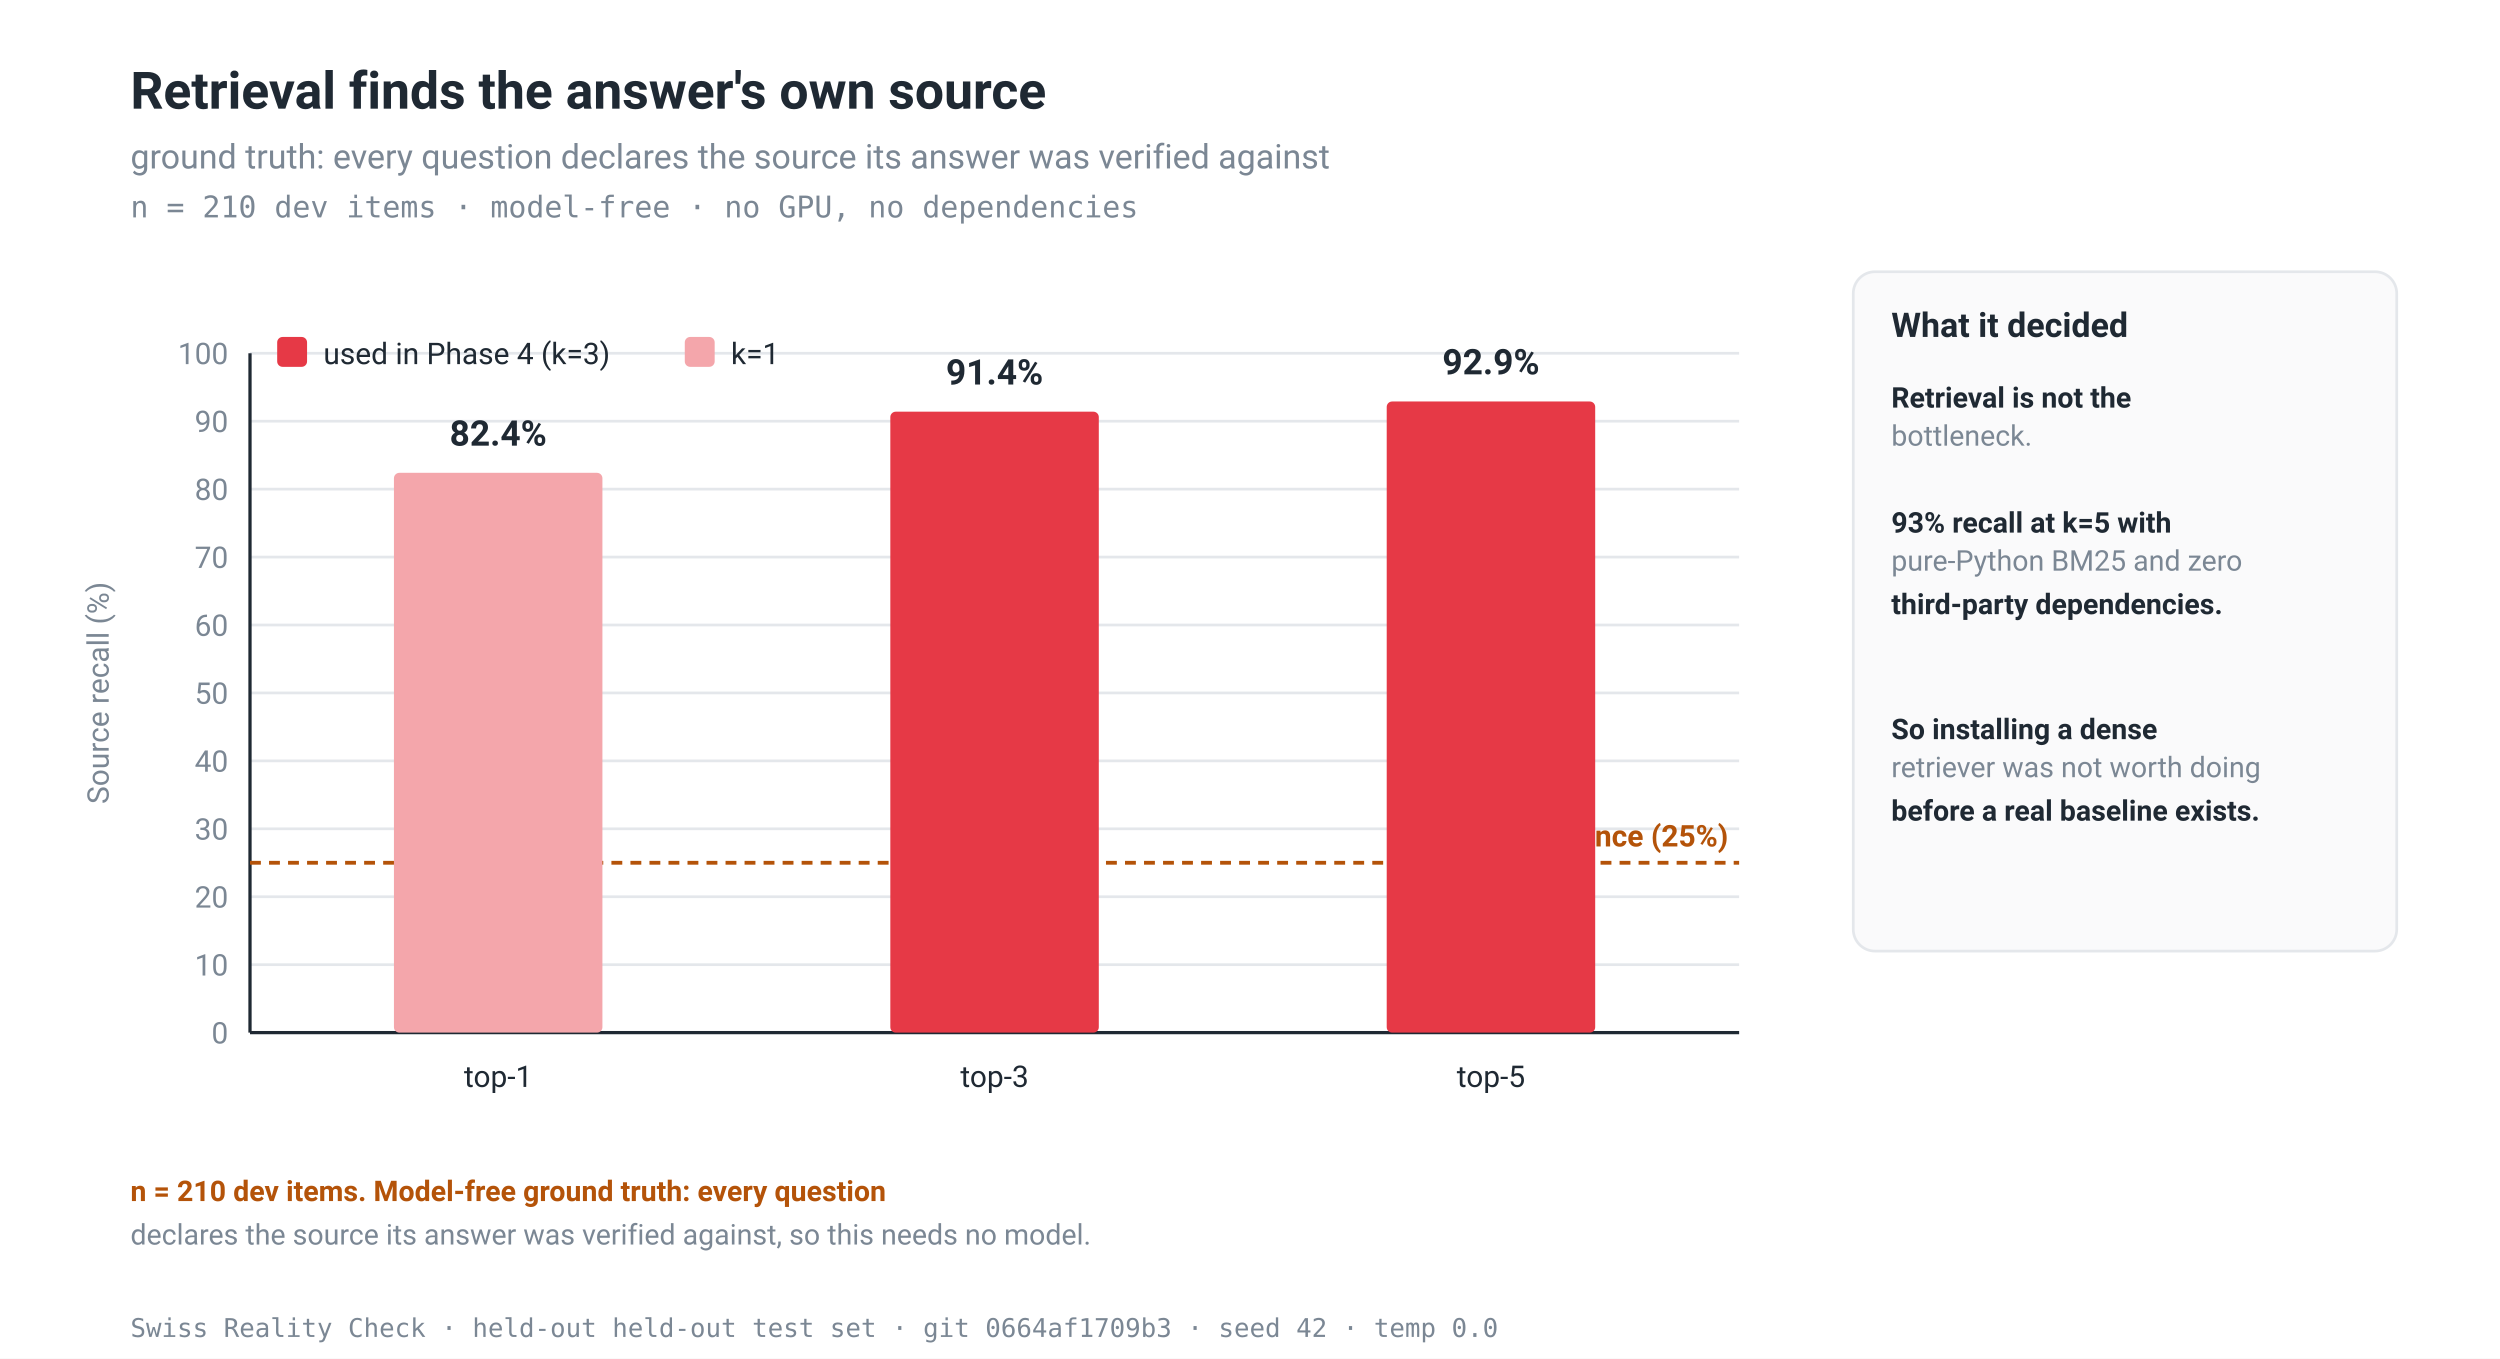
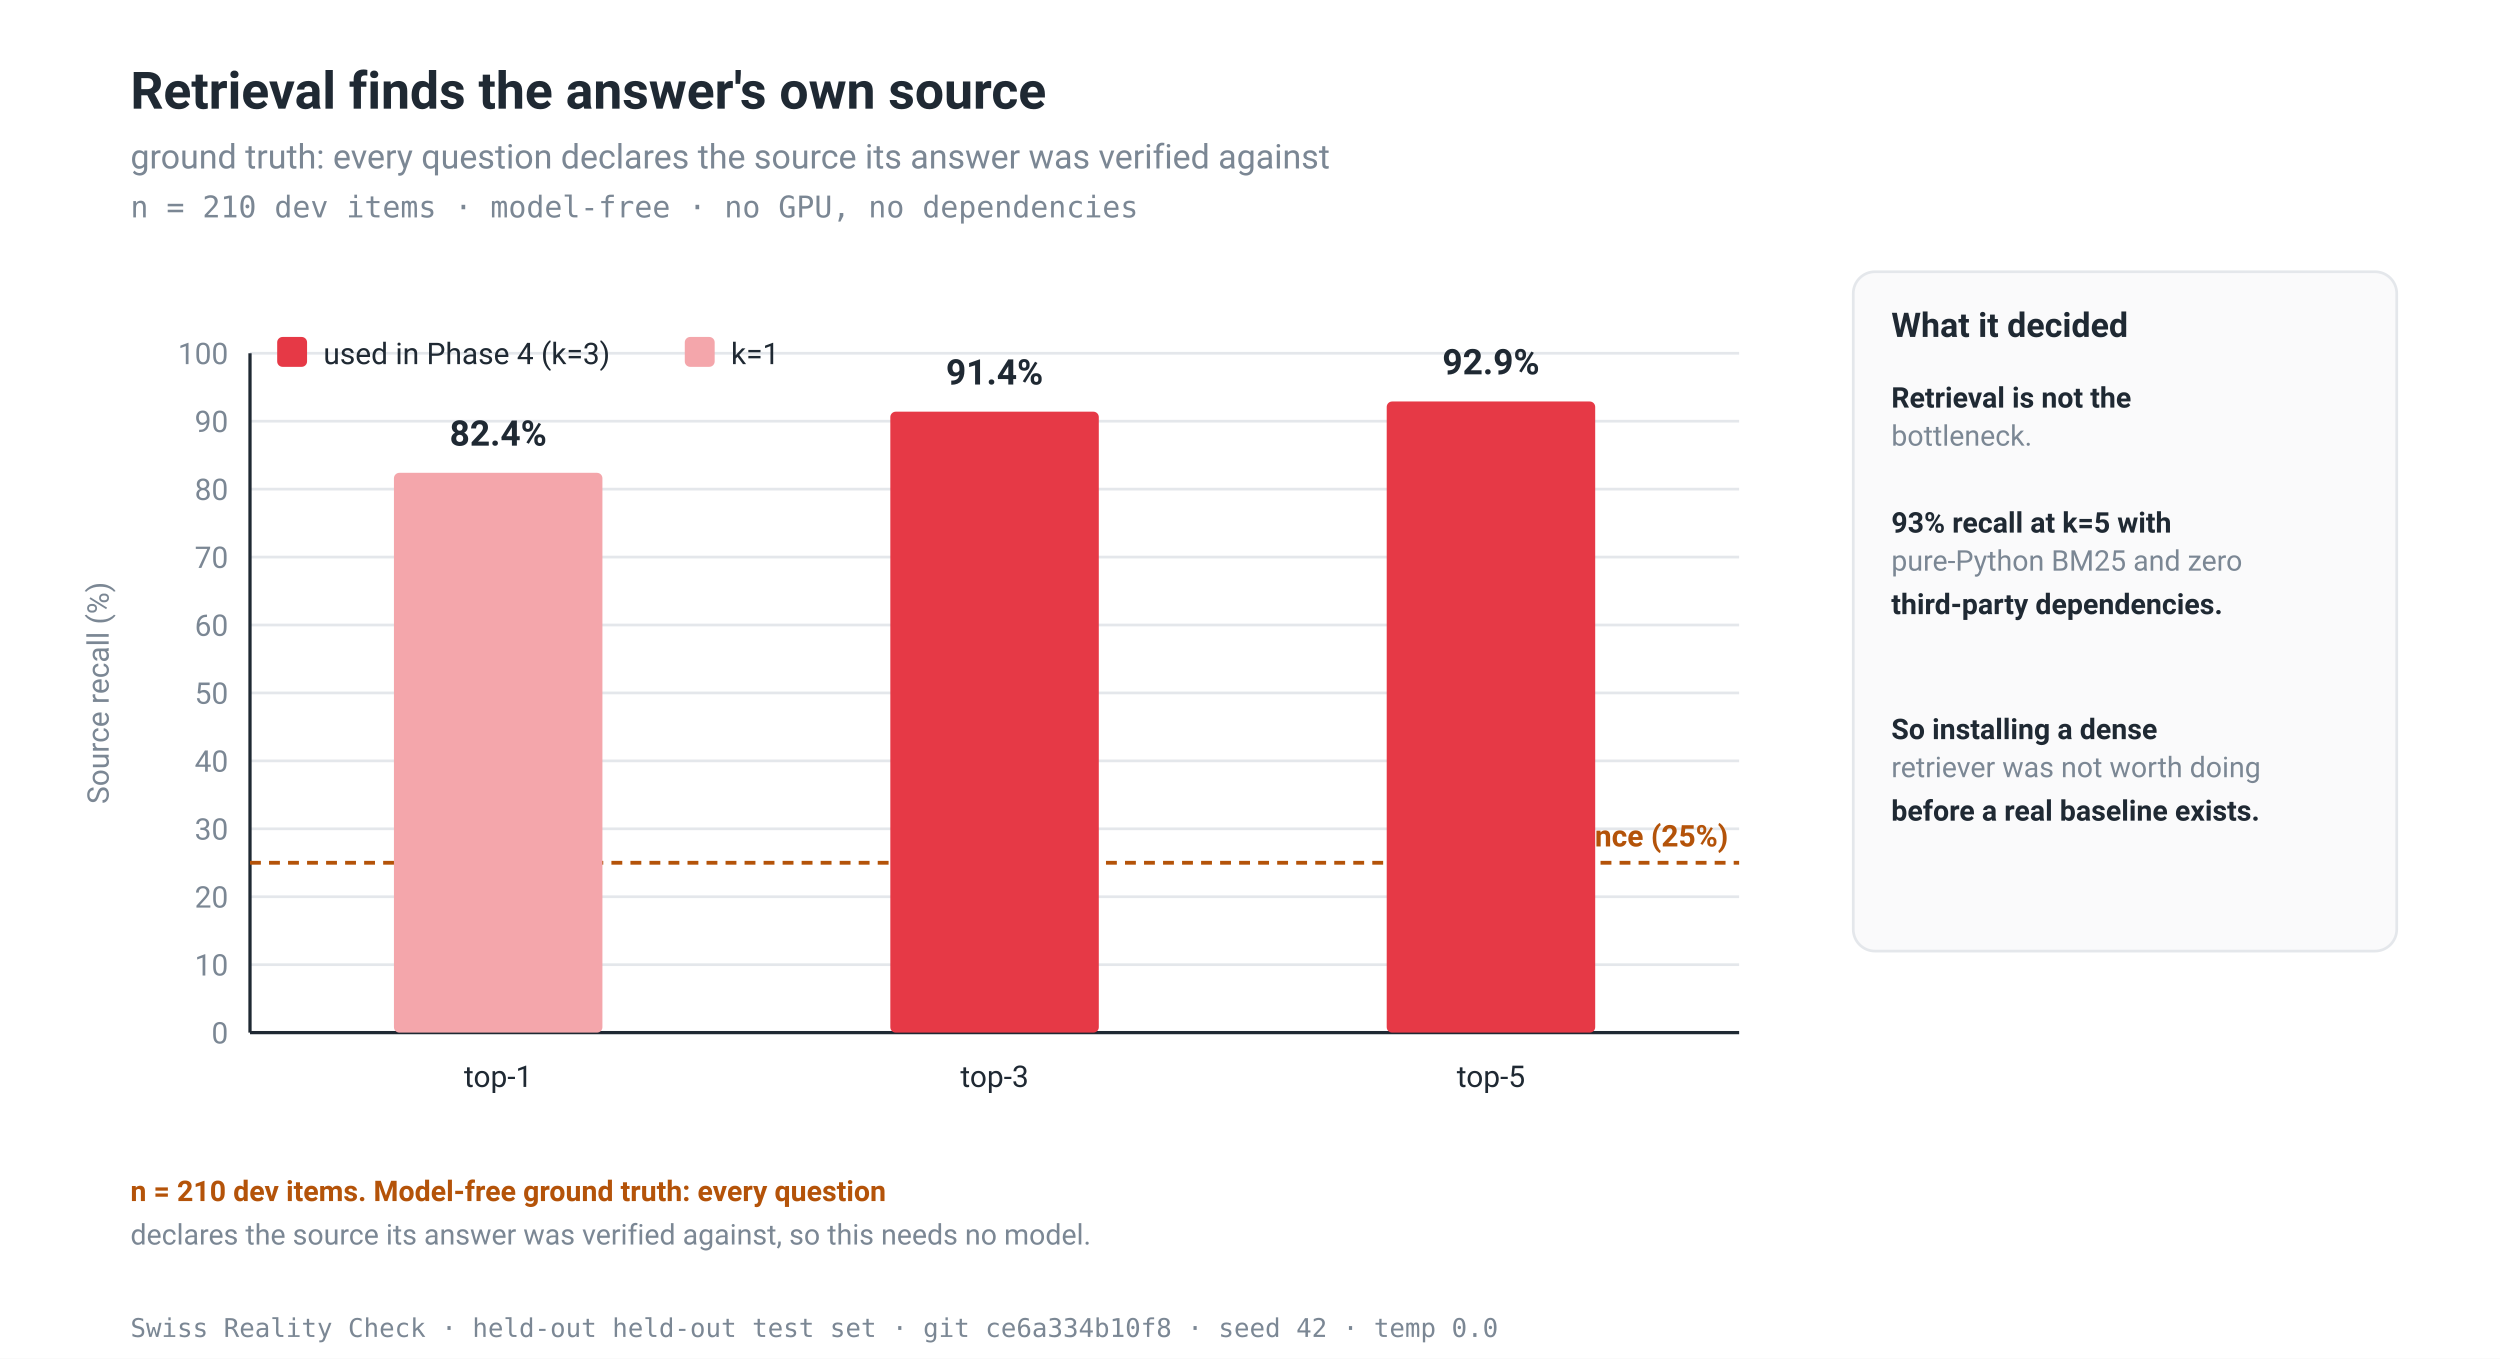
<svg xmlns="http://www.w3.org/2000/svg" width="920" height="500" viewBox="0 0 920 500" role="img" aria-labelledby="t" font-family="ui-sans-serif, -apple-system, 'Segoe UI', Roboto, 'Helvetica Neue', Arial, sans-serif">
  <rect width="920" height="500" fill="#FFFFFF" />
  <text x="48.00" y="40.00" font-family="ui-sans-serif, -apple-system, 'Segoe UI', Roboto, 'Helvetica Neue', Arial, sans-serif" font-size="19" fill="#1F2933" font-weight="bold" text-anchor="start" opacity="1.0" font-style="">Retrieval finds the answer's own source</text>
  <text x="48.00" y="62.00" font-family="ui-sans-serif, -apple-system, 'Segoe UI', Roboto, 'Helvetica Neue', Arial, sans-serif" font-size="12.5" fill="#7B8794" font-weight="normal" text-anchor="start" opacity="1.0" font-style="">ground truth: every question declares the source its answer was verified against</text>
  <text x="48.00" y="80.00" font-family="ui-monospace, SFMono-Regular, Menlo, Consolas, monospace" font-size="11" fill="#7B8794" font-weight="normal" text-anchor="start" opacity="1.0" font-style="">n = 210 dev items · model-free · no GPU, no dependencies</text>
  <line x1="92.00" y1="380.00" x2="640.00" y2="380.00" stroke="#E4E7EB" stroke-width="1" stroke-linecap="butt" />
  <text x="84.00" y="384.00" font-family="ui-sans-serif, -apple-system, 'Segoe UI', Roboto, 'Helvetica Neue', Arial, sans-serif" font-size="11" fill="#7B8794" font-weight="normal" text-anchor="end" opacity="1.0" font-style="">0</text>
  <line x1="92.00" y1="355.00" x2="640.00" y2="355.00" stroke="#E4E7EB" stroke-width="1" stroke-linecap="butt" />
  <text x="84.00" y="359.00" font-family="ui-sans-serif, -apple-system, 'Segoe UI', Roboto, 'Helvetica Neue', Arial, sans-serif" font-size="11" fill="#7B8794" font-weight="normal" text-anchor="end" opacity="1.0" font-style="">10</text>
  <line x1="92.00" y1="330.00" x2="640.00" y2="330.00" stroke="#E4E7EB" stroke-width="1" stroke-linecap="butt" />
  <text x="84.00" y="334.00" font-family="ui-sans-serif, -apple-system, 'Segoe UI', Roboto, 'Helvetica Neue', Arial, sans-serif" font-size="11" fill="#7B8794" font-weight="normal" text-anchor="end" opacity="1.0" font-style="">20</text>
  <line x1="92.00" y1="305.00" x2="640.00" y2="305.00" stroke="#E4E7EB" stroke-width="1" stroke-linecap="butt" />
  <text x="84.00" y="309.00" font-family="ui-sans-serif, -apple-system, 'Segoe UI', Roboto, 'Helvetica Neue', Arial, sans-serif" font-size="11" fill="#7B8794" font-weight="normal" text-anchor="end" opacity="1.0" font-style="">30</text>
  <line x1="92.00" y1="280.00" x2="640.00" y2="280.00" stroke="#E4E7EB" stroke-width="1" stroke-linecap="butt" />
  <text x="84.00" y="284.00" font-family="ui-sans-serif, -apple-system, 'Segoe UI', Roboto, 'Helvetica Neue', Arial, sans-serif" font-size="11" fill="#7B8794" font-weight="normal" text-anchor="end" opacity="1.0" font-style="">40</text>
  <line x1="92.00" y1="255.00" x2="640.00" y2="255.00" stroke="#E4E7EB" stroke-width="1" stroke-linecap="butt" />
  <text x="84.00" y="259.00" font-family="ui-sans-serif, -apple-system, 'Segoe UI', Roboto, 'Helvetica Neue', Arial, sans-serif" font-size="11" fill="#7B8794" font-weight="normal" text-anchor="end" opacity="1.0" font-style="">50</text>
  <line x1="92.00" y1="230.00" x2="640.00" y2="230.00" stroke="#E4E7EB" stroke-width="1" stroke-linecap="butt" />
  <text x="84.00" y="234.00" font-family="ui-sans-serif, -apple-system, 'Segoe UI', Roboto, 'Helvetica Neue', Arial, sans-serif" font-size="11" fill="#7B8794" font-weight="normal" text-anchor="end" opacity="1.0" font-style="">60</text>
  <line x1="92.00" y1="205.00" x2="640.00" y2="205.00" stroke="#E4E7EB" stroke-width="1" stroke-linecap="butt" />
  <text x="84.00" y="209.00" font-family="ui-sans-serif, -apple-system, 'Segoe UI', Roboto, 'Helvetica Neue', Arial, sans-serif" font-size="11" fill="#7B8794" font-weight="normal" text-anchor="end" opacity="1.0" font-style="">70</text>
  <line x1="92.00" y1="180.00" x2="640.00" y2="180.00" stroke="#E4E7EB" stroke-width="1" stroke-linecap="butt" />
  <text x="84.00" y="184.00" font-family="ui-sans-serif, -apple-system, 'Segoe UI', Roboto, 'Helvetica Neue', Arial, sans-serif" font-size="11" fill="#7B8794" font-weight="normal" text-anchor="end" opacity="1.0" font-style="">80</text>
  <line x1="92.00" y1="155.00" x2="640.00" y2="155.00" stroke="#E4E7EB" stroke-width="1" stroke-linecap="butt" />
  <text x="84.00" y="159.00" font-family="ui-sans-serif, -apple-system, 'Segoe UI', Roboto, 'Helvetica Neue', Arial, sans-serif" font-size="11" fill="#7B8794" font-weight="normal" text-anchor="end" opacity="1.0" font-style="">90</text>
  <line x1="92.00" y1="130.00" x2="640.00" y2="130.00" stroke="#E4E7EB" stroke-width="1" stroke-linecap="butt" />
  <text x="84.00" y="134.00" font-family="ui-sans-serif, -apple-system, 'Segoe UI', Roboto, 'Helvetica Neue', Arial, sans-serif" font-size="11" fill="#7B8794" font-weight="normal" text-anchor="end" opacity="1.0" font-style="">100</text>
  <line x1="92.00" y1="130.00" x2="92.00" y2="380.00" stroke="#1F2933" stroke-width="1.2" stroke-linecap="butt" />
  <line x1="92.00" y1="380.00" x2="640.00" y2="380.00" stroke="#1F2933" stroke-width="1.2" stroke-linecap="butt" />
  <text x="40.00" y="255.00" font-family="ui-sans-serif, -apple-system, 'Segoe UI', Roboto, 'Helvetica Neue', Arial, sans-serif" font-size="11" fill="#7B8794" font-weight="normal" text-anchor="middle" transform="rotate(-90 40.00 255.00)">Source recall (%)</text>
  <line x1="92.00" y1="317.50" x2="640.00" y2="317.50" stroke="#B45309" stroke-width="1.4" stroke-linecap="butt" stroke-dasharray="4 3" />
  <text x="636.00" y="311.50" font-family="ui-sans-serif, -apple-system, 'Segoe UI', Roboto, 'Helvetica Neue', Arial, sans-serif" font-size="11" fill="#B45309" font-weight="bold" text-anchor="end" opacity="1.0" font-style="">chance (25%)</text>
  <rect x="144.97" y="174.00" width="76.72" height="206.00" rx="2" fill="#F4A6AB" stroke="none" stroke-width="1.4" opacity="1.0" />
  <text x="183.33" y="164.00" font-family="ui-sans-serif, -apple-system, 'Segoe UI', Roboto, 'Helvetica Neue', Arial, sans-serif" font-size="13" fill="#1F2933" font-weight="bold" text-anchor="middle" opacity="1.0" font-style="">82.4%</text>
  <rect x="327.64" y="151.50" width="76.72" height="228.50" rx="2" fill="#E63946" stroke="none" stroke-width="1.4" opacity="1.0" />
  <text x="366.00" y="141.50" font-family="ui-sans-serif, -apple-system, 'Segoe UI', Roboto, 'Helvetica Neue', Arial, sans-serif" font-size="13" fill="#1F2933" font-weight="bold" text-anchor="middle" opacity="1.0" font-style="">91.4%</text>
  <rect x="510.31" y="147.75" width="76.72" height="232.25" rx="2" fill="#E63946" stroke="none" stroke-width="1.4" opacity="1.0" />
  <text x="548.67" y="137.75" font-family="ui-sans-serif, -apple-system, 'Segoe UI', Roboto, 'Helvetica Neue', Arial, sans-serif" font-size="13" fill="#1F2933" font-weight="bold" text-anchor="middle" opacity="1.0" font-style="">92.9%</text>
  <text x="183.33" y="400.00" font-family="ui-sans-serif, -apple-system, 'Segoe UI', Roboto, 'Helvetica Neue', Arial, sans-serif" font-size="11" fill="#1F2933" font-weight="normal" text-anchor="middle" opacity="1.0" font-style="">top-1</text>
  <text x="366.00" y="400.00" font-family="ui-sans-serif, -apple-system, 'Segoe UI', Roboto, 'Helvetica Neue', Arial, sans-serif" font-size="11" fill="#1F2933" font-weight="normal" text-anchor="middle" opacity="1.0" font-style="">top-3</text>
  <text x="548.67" y="400.00" font-family="ui-sans-serif, -apple-system, 'Segoe UI', Roboto, 'Helvetica Neue', Arial, sans-serif" font-size="11" fill="#1F2933" font-weight="normal" text-anchor="middle" opacity="1.0" font-style="">top-5</text>
  <rect x="102.00" y="124.00" width="11.00" height="11.00" rx="2" fill="#E63946" stroke="none" stroke-width="1" opacity="1.0" />
  <text x="119.00" y="134.00" font-family="ui-sans-serif, -apple-system, 'Segoe UI', Roboto, 'Helvetica Neue', Arial, sans-serif" font-size="11" fill="#1F2933" font-weight="normal" text-anchor="start" opacity="1.0" font-style="">used in Phase 4 (k=3)</text>
  <rect x="252.00" y="124.00" width="11.00" height="11.00" rx="2" fill="#F4A6AB" stroke="none" stroke-width="1" opacity="1.0" />
  <text x="269.00" y="134.00" font-family="ui-sans-serif, -apple-system, 'Segoe UI', Roboto, 'Helvetica Neue', Arial, sans-serif" font-size="11" fill="#1F2933" font-weight="normal" text-anchor="start" opacity="1.0" font-style="">k=1</text>
  <rect x="682.00" y="100.00" width="200.00" height="250.00" rx="8" fill="#FAFAFB" stroke="#E4E7EB" stroke-width="1" opacity="1.0" />
  <text x="696.00" y="124.00" font-family="ui-sans-serif, -apple-system, 'Segoe UI', Roboto, 'Helvetica Neue', Arial, sans-serif" font-size="12.5" fill="#1F2933" font-weight="bold" text-anchor="start" opacity="1.0" font-style="">What it decided</text>
  <text x="696.00" y="150.00" font-family="ui-sans-serif, -apple-system, 'Segoe UI', Roboto, 'Helvetica Neue', Arial, sans-serif" font-size="10.5" fill="#1F2933" font-weight="bold" text-anchor="start" opacity="1.0" font-style="">Retrieval is not the</text>
  <text x="696.00" y="164.00" font-family="ui-sans-serif, -apple-system, 'Segoe UI', Roboto, 'Helvetica Neue', Arial, sans-serif" font-size="10.5" fill="#7B8794" font-weight="normal" text-anchor="start" opacity="1.0" font-style="">bottleneck.</text>
  <text x="696.00" y="196.00" font-family="ui-sans-serif, -apple-system, 'Segoe UI', Roboto, 'Helvetica Neue', Arial, sans-serif" font-size="10.5" fill="#1F2933" font-weight="bold" text-anchor="start" opacity="1.0" font-style="">93% recall at k=5 with</text>
  <text x="696.00" y="210.00" font-family="ui-sans-serif, -apple-system, 'Segoe UI', Roboto, 'Helvetica Neue', Arial, sans-serif" font-size="10.5" fill="#7B8794" font-weight="normal" text-anchor="start" opacity="1.0" font-style="">pure-Python BM25 and zero</text>
  <text x="696.00" y="226.00" font-family="ui-sans-serif, -apple-system, 'Segoe UI', Roboto, 'Helvetica Neue', Arial, sans-serif" font-size="10.5" fill="#1F2933" font-weight="bold" text-anchor="start" opacity="1.0" font-style="">third-party dependencies.</text>
  <text x="696.00" y="272.00" font-family="ui-sans-serif, -apple-system, 'Segoe UI', Roboto, 'Helvetica Neue', Arial, sans-serif" font-size="10.5" fill="#1F2933" font-weight="bold" text-anchor="start" opacity="1.0" font-style="">So installing a dense</text>
  <text x="696.00" y="286.00" font-family="ui-sans-serif, -apple-system, 'Segoe UI', Roboto, 'Helvetica Neue', Arial, sans-serif" font-size="10.5" fill="#7B8794" font-weight="normal" text-anchor="start" opacity="1.0" font-style="">retriever was not worth doing</text>
  <text x="696.00" y="302.00" font-family="ui-sans-serif, -apple-system, 'Segoe UI', Roboto, 'Helvetica Neue', Arial, sans-serif" font-size="10.5" fill="#1F2933" font-weight="bold" text-anchor="start" opacity="1.0" font-style="">before a real baseline exists.</text>
  <text x="48.00" y="442.00" font-family="ui-sans-serif, -apple-system, 'Segoe UI', Roboto, 'Helvetica Neue', Arial, sans-serif" font-size="10.5" fill="#B45309" font-weight="bold" text-anchor="start" opacity="1.0" font-style="">n = 210 dev items. Model-free ground truth: every question</text>
  <text x="48.00" y="458.00" font-family="ui-sans-serif, -apple-system, 'Segoe UI', Roboto, 'Helvetica Neue', Arial, sans-serif" font-size="10.5" fill="#7B8794" font-weight="normal" text-anchor="start" opacity="1.0" font-style="">declares the source its answer was verified against, so this needs no model.</text>
-   <text x="48.00" y="492.00" font-family="ui-monospace, SFMono-Regular, Menlo, Consolas, monospace" font-size="9.5" fill="#7B8794" font-weight="normal" text-anchor="start" opacity="1.0" font-style="">Swiss Reality Check · held-out held-out test set · git 0664af1709b3 · seed 42 · temp 0.0</text>
+   <text x="48.00" y="492.00" font-family="ui-monospace, SFMono-Regular, Menlo, Consolas, monospace" font-size="9.5" fill="#7B8794" font-weight="normal" text-anchor="start" opacity="1.0" font-style="">Swiss Reality Check · held-out held-out test set · git ce6a334b10f8 · seed 42 · temp 0.0</text>
</svg>
